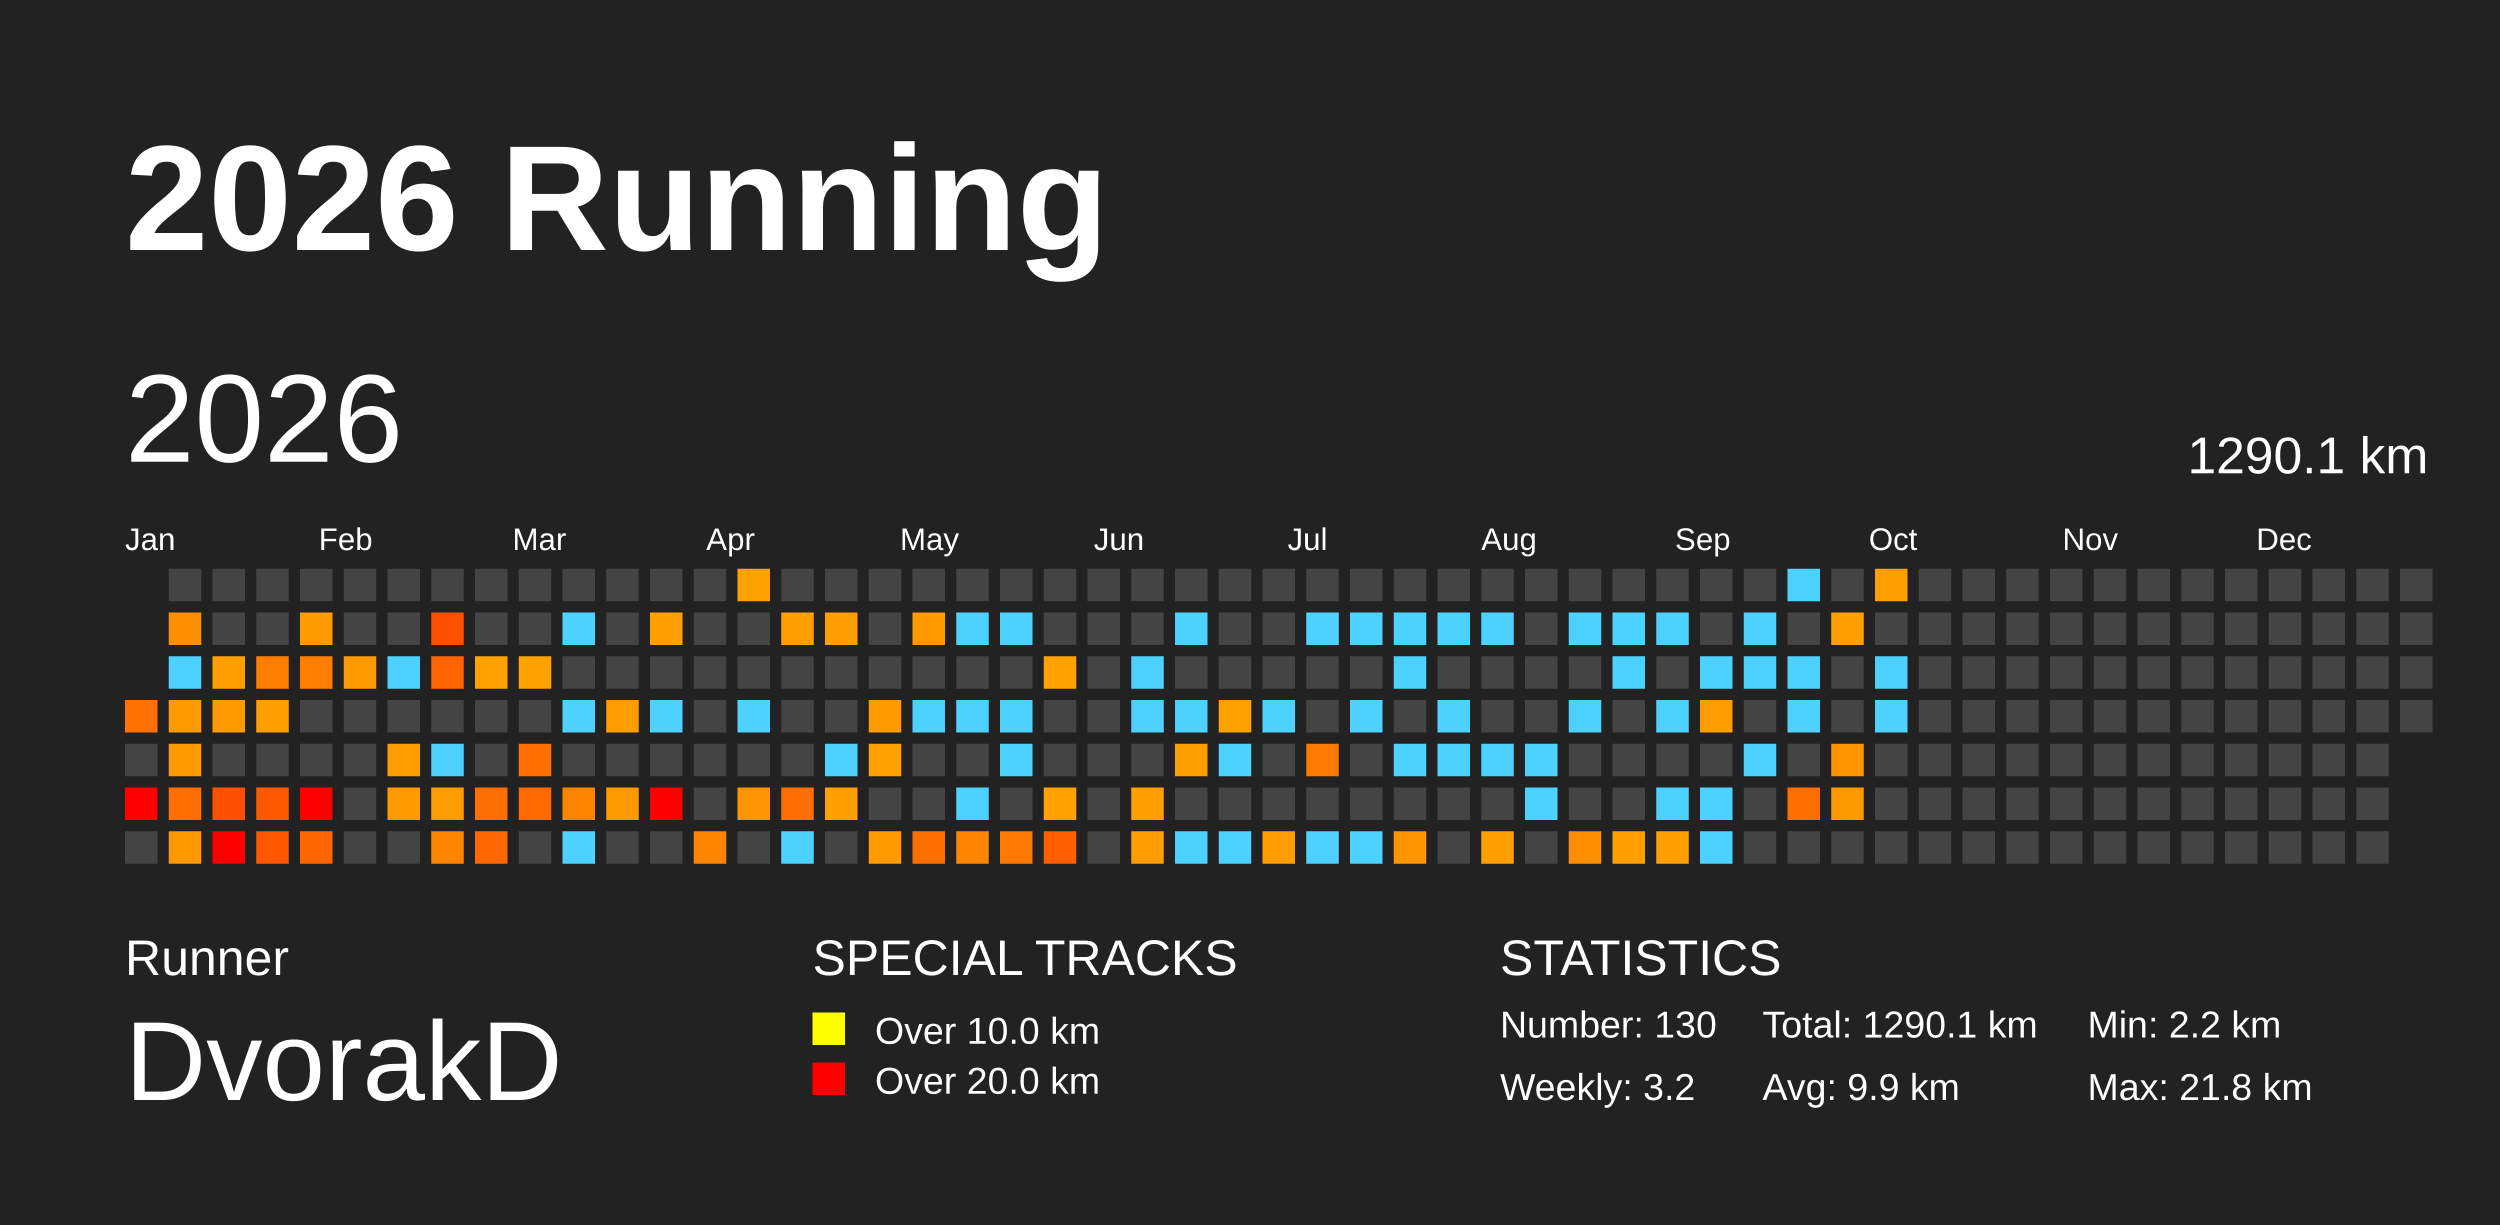
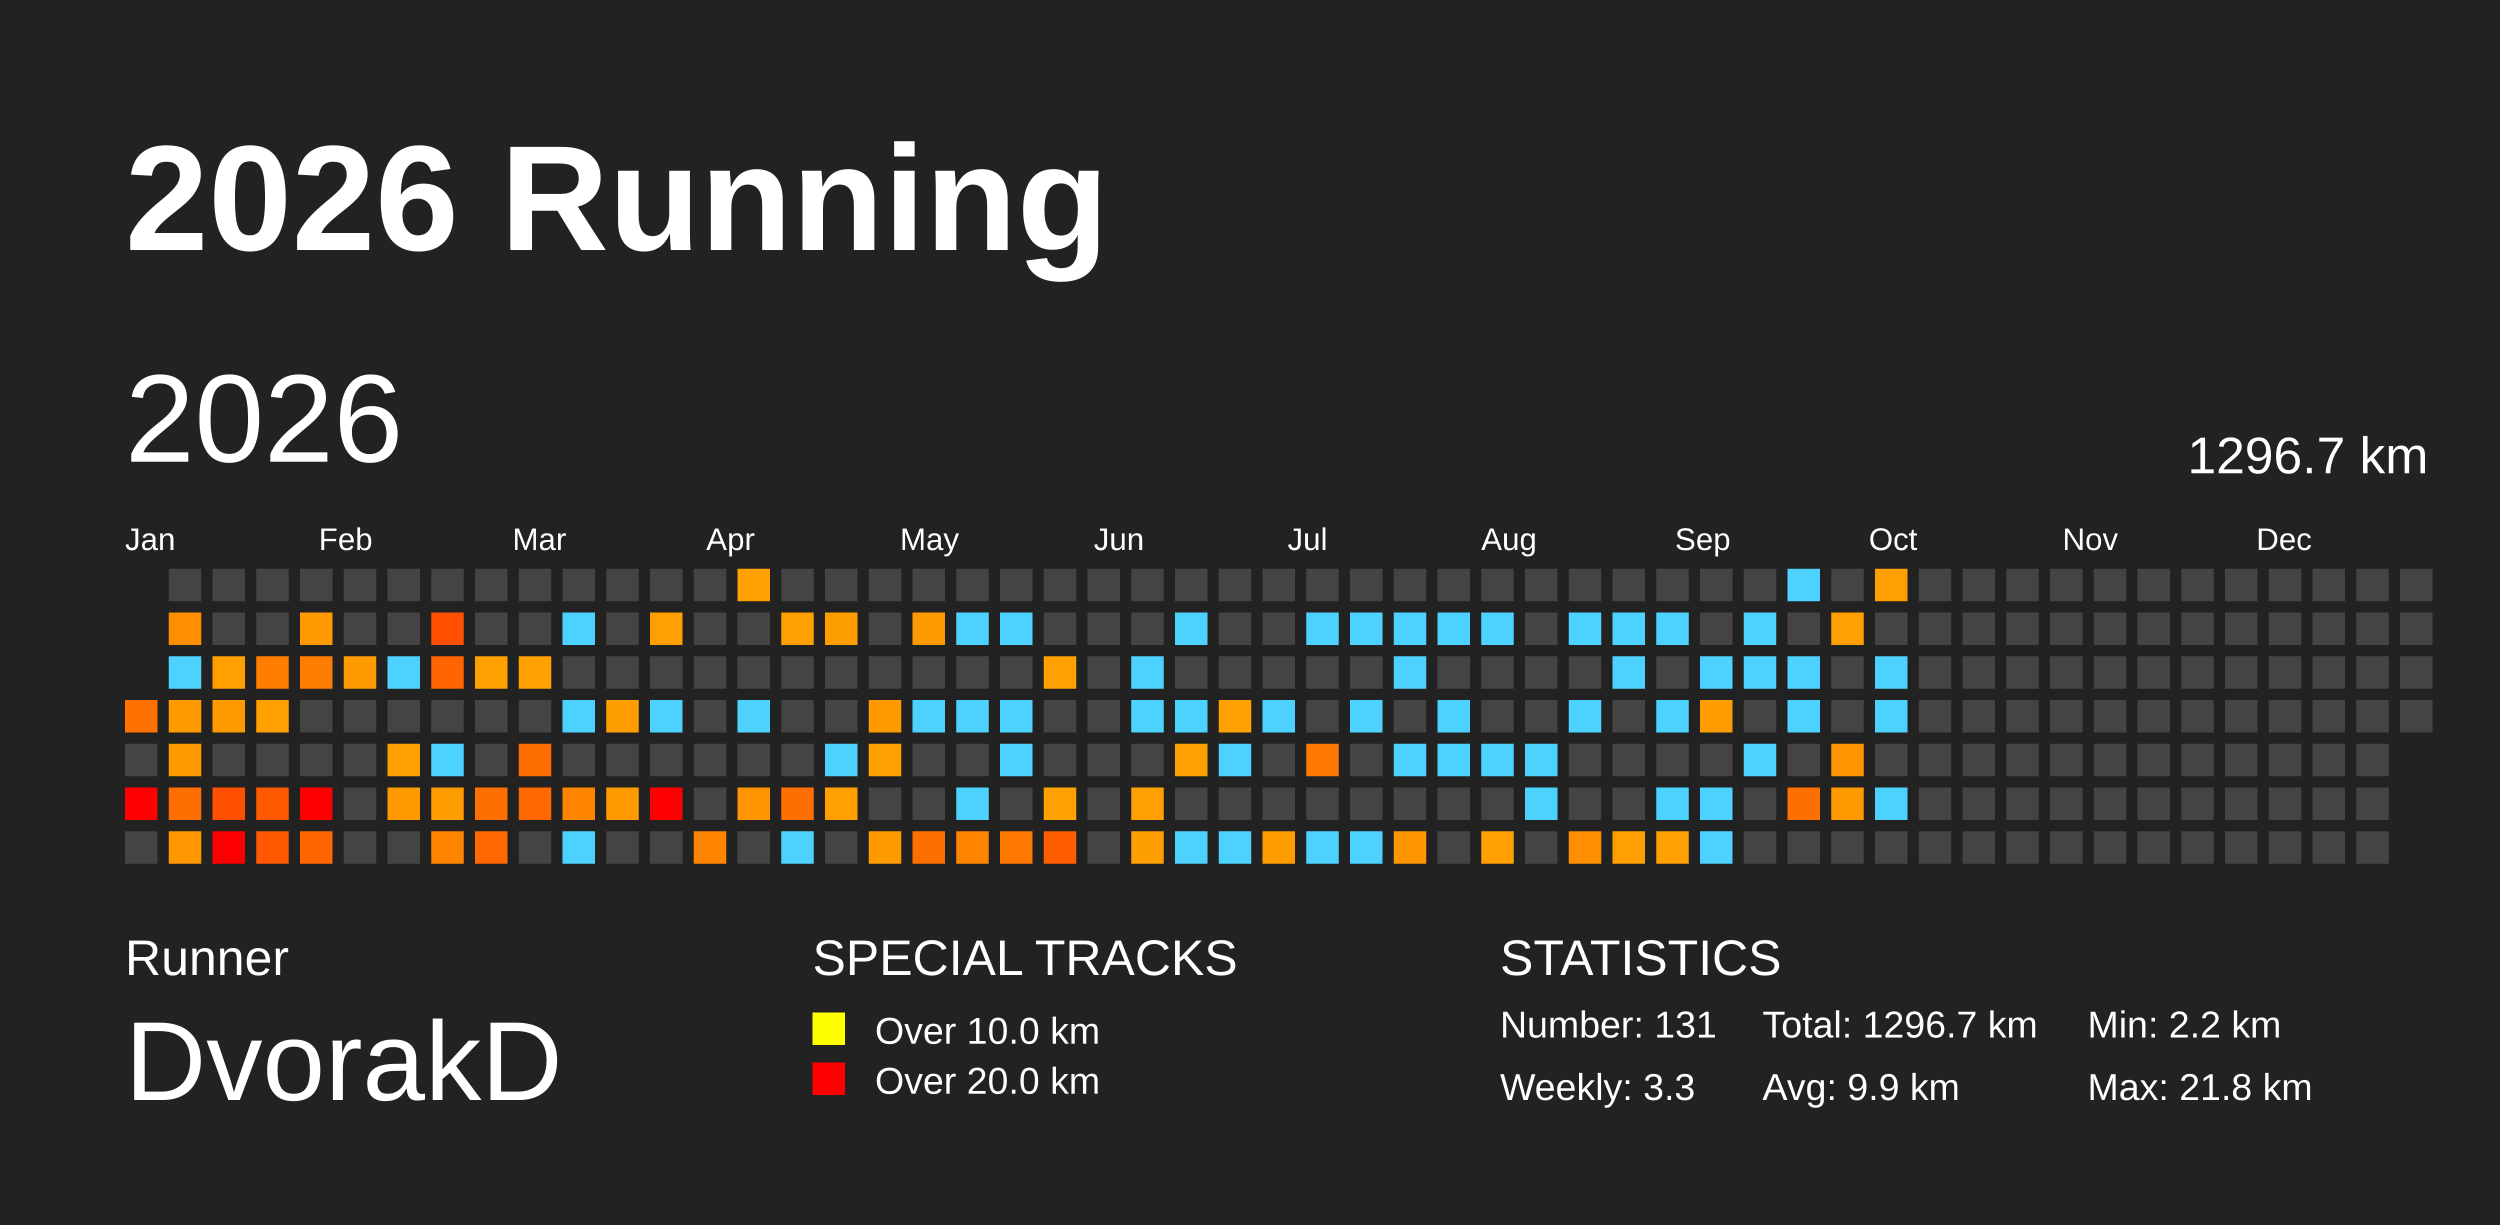
<svg xmlns="http://www.w3.org/2000/svg" baseProfile="full" height="98mm" version="1.1" viewBox="0,0,200,98" width="200mm">
  <defs />
  <rect fill="#222222" height="98" width="200" x="0" y="0" />
  <text fill="#FFFFFF" style="font-size:12px; font-family:Arial; font-weight:bold;" x="10" y="20">2026 Running</text>
  <text fill="#FFFFFF" style="font-size:4px; font-family:Arial" x="10" y="78">Runner</text>
  <text fill="#FFFFFF" style="font-size:9px; font-family:Arial" x="10" y="88">DvorakD</text>
  <text fill="#FFFFFF" style="font-size:4px; font-family:Arial" x="65" y="78">SPECIAL TRACKS</text>
  <rect fill="yellow" height="2.6" width="2.6" x="65" y="81" />
  <text fill="#FFFFFF" style="font-size:3px; font-family:Arial" x="70" y="83.5">Over 10.0 km</text>
  <rect fill="red" height="2.6" width="2.6" x="65" y="85" />
  <text fill="#FFFFFF" style="font-size:3px; font-family:Arial" x="70" y="87.5">Over 20.0 km</text>
  <text fill="#FFFFFF" style="font-size:4px; font-family:Arial" x="120" y="78">STATISTICS</text>
-   <text fill="#FFFFFF" style="font-size:3px; font-family:Arial" x="120" y="83">Number: 130</text>
-   <text fill="#FFFFFF" style="font-size:3px; font-family:Arial" x="120" y="88">Weekly: 3.2</text>
-   <text fill="#FFFFFF" style="font-size:3px; font-family:Arial" x="141" y="83">Total: 1290.1 km</text>
+   <text fill="#FFFFFF" style="font-size:3px; font-family:Arial" x="120" y="83">Number: 131</text>
+   <text fill="#FFFFFF" style="font-size:3px; font-family:Arial" x="120" y="88">Weekly: 3.3</text>
+   <text fill="#FFFFFF" style="font-size:3px; font-family:Arial" x="141" y="83">Total: 1296.7 km</text>
  <text fill="#FFFFFF" style="font-size:3px; font-family:Arial" x="141" y="88">Avg: 9.9 km</text>
  <text fill="#FFFFFF" style="font-size:3px; font-family:Arial" x="167" y="83">Min: 2.2 km</text>
  <text fill="#FFFFFF" style="font-size:3px; font-family:Arial" x="167" y="88">Max: 21.8 km</text>
  <text dominant-baseline="hanging" fill="#FFFFFF" style="font-size:10.0px; font-family:Arial;" x="10" y="30">2026</text>
-   <text dominant-baseline="hanging" fill="#FFFFFF" style="font-size:4.125px; font-family:Arial;" x="175" y="35">1290.1 km</text>
+   <text dominant-baseline="hanging" fill="#FFFFFF" style="font-size:4.125px; font-family:Arial;" x="175" y="35">1296.7 km</text>
  <text fill="#FFFFFF" style="font-size:2.5px; font-family:Arial" x="10.0" y="44">Jan</text>
  <text fill="#FFFFFF" style="font-size:2.5px; font-family:Arial" x="25.5" y="44">Feb</text>
  <text fill="#FFFFFF" style="font-size:2.5px; font-family:Arial" x="41.0" y="44">Mar</text>
  <text fill="#FFFFFF" style="font-size:2.5px; font-family:Arial" x="56.5" y="44">Apr</text>
  <text fill="#FFFFFF" style="font-size:2.5px; font-family:Arial" x="72.0" y="44">May</text>
  <text fill="#FFFFFF" style="font-size:2.5px; font-family:Arial" x="87.5" y="44">Jun</text>
  <text fill="#FFFFFF" style="font-size:2.5px; font-family:Arial" x="103.0" y="44">Jul</text>
  <text fill="#FFFFFF" style="font-size:2.5px; font-family:Arial" x="118.5" y="44">Aug</text>
  <text fill="#FFFFFF" style="font-size:2.5px; font-family:Arial" x="134.0" y="44">Sep</text>
  <text fill="#FFFFFF" style="font-size:2.5px; font-family:Arial" x="149.5" y="44">Oct</text>
  <text fill="#FFFFFF" style="font-size:2.5px; font-family:Arial" x="165.0" y="44">Nov</text>
  <text fill="#FFFFFF" style="font-size:2.5px; font-family:Arial" x="180.5" y="44">Dec</text>
  <rect fill="#ff7100" height="2.6" width="2.6" x="10.0" y="56.0" />
  <rect fill="#444444" height="2.6" width="2.6" x="10.0" y="59.5" />
  <rect fill="red" height="2.6" width="2.6" x="10.0" y="63.0" />
  <rect fill="#444444" height="2.6" width="2.6" x="10.0" y="66.5" />
  <rect fill="#444444" height="2.6" width="2.6" x="13.5" y="45.5" />
  <rect fill="#ff8e00" height="2.6" width="2.6" x="13.5" y="49.0" />
  <rect fill="#4dd2ff" height="2.6" width="2.6" x="13.5" y="52.5" />
  <rect fill="#ff9b00" height="2.6" width="2.6" x="13.5" y="56.0" />
  <rect fill="#ff9b00" height="2.6" width="2.6" x="13.5" y="59.5" />
  <rect fill="#ff6e00" height="2.6" width="2.6" x="13.5" y="63.0" />
  <rect fill="#ff9800" height="2.6" width="2.6" x="13.5" y="66.5" />
  <rect fill="#444444" height="2.6" width="2.6" x="17.0" y="45.5" />
  <rect fill="#444444" height="2.6" width="2.6" x="17.0" y="49.0" />
  <rect fill="#ff9f00" height="2.6" width="2.6" x="17.0" y="52.5" />
  <rect fill="#ff9b00" height="2.6" width="2.6" x="17.0" y="56.0" />
  <rect fill="#444444" height="2.6" width="2.6" x="17.0" y="59.5" />
  <rect fill="#ff4f00" height="2.6" width="2.6" x="17.0" y="63.0" />
  <rect fill="red" height="2.6" width="2.6" x="17.0" y="66.5" />
  <rect fill="#444444" height="2.6" width="2.6" x="20.5" y="45.5" />
  <rect fill="#444444" height="2.6" width="2.6" x="20.5" y="49.0" />
  <rect fill="#ff7e00" height="2.6" width="2.6" x="20.5" y="52.5" />
  <rect fill="#ffa000" height="2.6" width="2.6" x="20.5" y="56.0" />
  <rect fill="#444444" height="2.6" width="2.6" x="20.5" y="59.5" />
  <rect fill="#ff5900" height="2.6" width="2.6" x="20.5" y="63.0" />
  <rect fill="#ff5800" height="2.6" width="2.6" x="20.5" y="66.5" />
  <rect fill="#444444" height="2.6" width="2.6" x="24.0" y="45.5" />
  <rect fill="#ff9a00" height="2.6" width="2.6" x="24.0" y="49.0" />
  <rect fill="#ff7d00" height="2.6" width="2.6" x="24.0" y="52.5" />
  <rect fill="#444444" height="2.6" width="2.6" x="24.0" y="56.0" />
  <rect fill="#444444" height="2.6" width="2.6" x="24.0" y="59.5" />
  <rect fill="red" height="2.6" width="2.6" x="24.0" y="63.0" />
  <rect fill="#ff6600" height="2.6" width="2.6" x="24.0" y="66.5" />
  <rect fill="#444444" height="2.6" width="2.6" x="27.5" y="45.5" />
  <rect fill="#444444" height="2.6" width="2.6" x="27.5" y="49.0" />
  <rect fill="#ff9b00" height="2.6" width="2.6" x="27.5" y="52.5" />
  <rect fill="#444444" height="2.6" width="2.6" x="27.5" y="56.0" />
  <rect fill="#444444" height="2.6" width="2.6" x="27.5" y="59.5" />
  <rect fill="#444444" height="2.6" width="2.6" x="27.5" y="63.0" />
  <rect fill="#444444" height="2.6" width="2.6" x="27.5" y="66.5" />
  <rect fill="#444444" height="2.6" width="2.6" x="31.0" y="45.5" />
  <rect fill="#444444" height="2.6" width="2.6" x="31.0" y="49.0" />
  <rect fill="#4dd2ff" height="2.6" width="2.6" x="31.0" y="52.5" />
  <rect fill="#444444" height="2.6" width="2.6" x="31.0" y="56.0" />
  <rect fill="#ff9f00" height="2.6" width="2.6" x="31.0" y="59.5" />
  <rect fill="#ff9b00" height="2.6" width="2.6" x="31.0" y="63.0" />
  <rect fill="#444444" height="2.6" width="2.6" x="31.0" y="66.5" />
  <rect fill="#444444" height="2.6" width="2.6" x="34.5" y="45.5" />
  <rect fill="#ff4f00" height="2.6" width="2.6" x="34.5" y="49.0" />
  <rect fill="#ff6400" height="2.6" width="2.6" x="34.5" y="52.5" />
  <rect fill="#444444" height="2.6" width="2.6" x="34.5" y="56.0" />
  <rect fill="#4dd2ff" height="2.6" width="2.6" x="34.5" y="59.5" />
  <rect fill="#ff9c00" height="2.6" width="2.6" x="34.5" y="63.0" />
  <rect fill="#ff8500" height="2.6" width="2.6" x="34.5" y="66.5" />
  <rect fill="#444444" height="2.6" width="2.6" x="38.0" y="45.5" />
  <rect fill="#444444" height="2.6" width="2.6" x="38.0" y="49.0" />
  <rect fill="#ffa100" height="2.6" width="2.6" x="38.0" y="52.5" />
  <rect fill="#444444" height="2.6" width="2.6" x="38.0" y="56.0" />
  <rect fill="#444444" height="2.6" width="2.6" x="38.0" y="59.5" />
  <rect fill="#ff6e00" height="2.6" width="2.6" x="38.0" y="63.0" />
  <rect fill="#ff6800" height="2.6" width="2.6" x="38.0" y="66.5" />
  <rect fill="#444444" height="2.6" width="2.6" x="41.5" y="45.5" />
  <rect fill="#444444" height="2.6" width="2.6" x="41.5" y="49.0" />
  <rect fill="#ffa100" height="2.6" width="2.6" x="41.5" y="52.5" />
  <rect fill="#444444" height="2.6" width="2.6" x="41.5" y="56.0" />
  <rect fill="#ff6e00" height="2.6" width="2.6" x="41.5" y="59.5" />
  <rect fill="#ff6900" height="2.6" width="2.6" x="41.5" y="63.0" />
  <rect fill="#444444" height="2.6" width="2.6" x="41.5" y="66.5" />
  <rect fill="#444444" height="2.6" width="2.6" x="45.0" y="45.5" />
  <rect fill="#4dd2ff" height="2.6" width="2.6" x="45.0" y="49.0" />
  <rect fill="#444444" height="2.6" width="2.6" x="45.0" y="52.5" />
  <rect fill="#4dd2ff" height="2.6" width="2.6" x="45.0" y="56.0" />
  <rect fill="#444444" height="2.6" width="2.6" x="45.0" y="59.5" />
  <rect fill="#ff8500" height="2.6" width="2.6" x="45.0" y="63.0" />
  <rect fill="#4dd2ff" height="2.6" width="2.6" x="45.0" y="66.5" />
  <rect fill="#444444" height="2.6" width="2.6" x="48.5" y="45.5" />
  <rect fill="#444444" height="2.6" width="2.6" x="48.5" y="49.0" />
  <rect fill="#444444" height="2.6" width="2.6" x="48.5" y="52.5" />
  <rect fill="#ff9e00" height="2.6" width="2.6" x="48.5" y="56.0" />
  <rect fill="#444444" height="2.6" width="2.6" x="48.5" y="59.5" />
  <rect fill="#ff9a00" height="2.6" width="2.6" x="48.5" y="63.0" />
  <rect fill="#444444" height="2.6" width="2.6" x="48.5" y="66.5" />
  <rect fill="#444444" height="2.6" width="2.6" x="52.0" y="45.5" />
  <rect fill="#ffa000" height="2.6" width="2.6" x="52.0" y="49.0" />
  <rect fill="#444444" height="2.6" width="2.6" x="52.0" y="52.5" />
  <rect fill="#4dd2ff" height="2.6" width="2.6" x="52.0" y="56.0" />
  <rect fill="#444444" height="2.6" width="2.6" x="52.0" y="59.5" />
  <rect fill="red" height="2.6" width="2.6" x="52.0" y="63.0" />
  <rect fill="#444444" height="2.6" width="2.6" x="52.0" y="66.5" />
  <rect fill="#444444" height="2.6" width="2.6" x="55.5" y="45.5" />
  <rect fill="#444444" height="2.6" width="2.6" x="55.5" y="49.0" />
  <rect fill="#444444" height="2.6" width="2.6" x="55.5" y="52.5" />
  <rect fill="#444444" height="2.6" width="2.6" x="55.5" y="56.0" />
  <rect fill="#444444" height="2.6" width="2.6" x="55.5" y="59.5" />
  <rect fill="#444444" height="2.6" width="2.6" x="55.5" y="63.0" />
  <rect fill="#ff8500" height="2.6" width="2.6" x="55.5" y="66.5" />
  <rect fill="#ffa100" height="2.6" width="2.6" x="59.0" y="45.5" />
  <rect fill="#444444" height="2.6" width="2.6" x="59.0" y="49.0" />
  <rect fill="#444444" height="2.6" width="2.6" x="59.0" y="52.5" />
  <rect fill="#4dd2ff" height="2.6" width="2.6" x="59.0" y="56.0" />
  <rect fill="#444444" height="2.6" width="2.6" x="59.0" y="59.5" />
  <rect fill="#ff9500" height="2.6" width="2.6" x="59.0" y="63.0" />
  <rect fill="#444444" height="2.6" width="2.6" x="59.0" y="66.5" />
  <rect fill="#444444" height="2.6" width="2.6" x="62.5" y="45.5" />
  <rect fill="#ffa000" height="2.6" width="2.6" x="62.5" y="49.0" />
  <rect fill="#444444" height="2.6" width="2.6" x="62.5" y="52.5" />
  <rect fill="#444444" height="2.6" width="2.6" x="62.5" y="56.0" />
  <rect fill="#444444" height="2.6" width="2.6" x="62.5" y="59.5" />
  <rect fill="#ff6e00" height="2.6" width="2.6" x="62.5" y="63.0" />
  <rect fill="#4dd2ff" height="2.6" width="2.6" x="62.5" y="66.5" />
  <rect fill="#444444" height="2.6" width="2.6" x="66.0" y="45.5" />
  <rect fill="#ff9e00" height="2.6" width="2.6" x="66.0" y="49.0" />
  <rect fill="#444444" height="2.6" width="2.6" x="66.0" y="52.5" />
  <rect fill="#444444" height="2.6" width="2.6" x="66.0" y="56.0" />
  <rect fill="#4dd2ff" height="2.6" width="2.6" x="66.0" y="59.5" />
  <rect fill="#ffa000" height="2.6" width="2.6" x="66.0" y="63.0" />
  <rect fill="#444444" height="2.6" width="2.6" x="66.0" y="66.5" />
  <rect fill="#444444" height="2.6" width="2.6" x="69.5" y="45.5" />
  <rect fill="#444444" height="2.6" width="2.6" x="69.5" y="49.0" />
  <rect fill="#444444" height="2.6" width="2.6" x="69.5" y="52.5" />
  <rect fill="#ff9b00" height="2.6" width="2.6" x="69.5" y="56.0" />
  <rect fill="#ffa100" height="2.6" width="2.6" x="69.5" y="59.5" />
  <rect fill="#444444" height="2.6" width="2.6" x="69.5" y="63.0" />
  <rect fill="#ff9b00" height="2.6" width="2.6" x="69.5" y="66.5" />
  <rect fill="#444444" height="2.6" width="2.6" x="73.0" y="45.5" />
  <rect fill="#ff9b00" height="2.6" width="2.6" x="73.0" y="49.0" />
  <rect fill="#444444" height="2.6" width="2.6" x="73.0" y="52.5" />
  <rect fill="#4dd2ff" height="2.6" width="2.6" x="73.0" y="56.0" />
  <rect fill="#444444" height="2.6" width="2.6" x="73.0" y="59.5" />
  <rect fill="#444444" height="2.6" width="2.6" x="73.0" y="63.0" />
  <rect fill="#ff6f00" height="2.6" width="2.6" x="73.0" y="66.5" />
  <rect fill="#444444" height="2.6" width="2.6" x="76.5" y="45.5" />
  <rect fill="#4dd2ff" height="2.6" width="2.6" x="76.5" y="49.0" />
  <rect fill="#444444" height="2.6" width="2.6" x="76.5" y="52.5" />
  <rect fill="#4dd2ff" height="2.6" width="2.6" x="76.5" y="56.0" />
  <rect fill="#444444" height="2.6" width="2.6" x="76.5" y="59.5" />
  <rect fill="#4dd2ff" height="2.6" width="2.6" x="76.5" y="63.0" />
  <rect fill="#ff8500" height="2.6" width="2.6" x="76.5" y="66.5" />
  <rect fill="#444444" height="2.6" width="2.6" x="80.0" y="45.5" />
  <rect fill="#4dd2ff" height="2.6" width="2.6" x="80.0" y="49.0" />
  <rect fill="#444444" height="2.6" width="2.6" x="80.0" y="52.5" />
  <rect fill="#4dd2ff" height="2.6" width="2.6" x="80.0" y="56.0" />
  <rect fill="#4dd2ff" height="2.6" width="2.6" x="80.0" y="59.5" />
  <rect fill="#444444" height="2.6" width="2.6" x="80.0" y="63.0" />
  <rect fill="#ff7800" height="2.6" width="2.6" x="80.0" y="66.5" />
  <rect fill="#444444" height="2.6" width="2.6" x="83.5" y="45.5" />
  <rect fill="#444444" height="2.6" width="2.6" x="83.5" y="49.0" />
  <rect fill="#ffa100" height="2.6" width="2.6" x="83.5" y="52.5" />
  <rect fill="#444444" height="2.6" width="2.6" x="83.5" y="56.0" />
  <rect fill="#444444" height="2.6" width="2.6" x="83.5" y="59.5" />
  <rect fill="#ffa100" height="2.6" width="2.6" x="83.5" y="63.0" />
  <rect fill="#ff5d00" height="2.6" width="2.6" x="83.5" y="66.5" />
  <rect fill="#444444" height="2.6" width="2.6" x="87.0" y="45.5" />
  <rect fill="#444444" height="2.6" width="2.6" x="87.0" y="49.0" />
  <rect fill="#444444" height="2.6" width="2.6" x="87.0" y="52.5" />
  <rect fill="#444444" height="2.6" width="2.6" x="87.0" y="56.0" />
  <rect fill="#444444" height="2.6" width="2.6" x="87.0" y="59.5" />
  <rect fill="#444444" height="2.6" width="2.6" x="87.0" y="63.0" />
  <rect fill="#444444" height="2.6" width="2.6" x="87.0" y="66.5" />
  <rect fill="#444444" height="2.6" width="2.6" x="90.5" y="45.5" />
  <rect fill="#444444" height="2.6" width="2.6" x="90.5" y="49.0" />
  <rect fill="#4dd2ff" height="2.6" width="2.6" x="90.5" y="52.5" />
  <rect fill="#4dd2ff" height="2.6" width="2.6" x="90.5" y="56.0" />
  <rect fill="#444444" height="2.6" width="2.6" x="90.5" y="59.5" />
  <rect fill="#ffa000" height="2.6" width="2.6" x="90.5" y="63.0" />
  <rect fill="#ff9e00" height="2.6" width="2.6" x="90.5" y="66.5" />
  <rect fill="#444444" height="2.6" width="2.6" x="94.0" y="45.5" />
  <rect fill="#4dd2ff" height="2.6" width="2.6" x="94.0" y="49.0" />
  <rect fill="#444444" height="2.6" width="2.6" x="94.0" y="52.5" />
  <rect fill="#4dd2ff" height="2.6" width="2.6" x="94.0" y="56.0" />
  <rect fill="#ffa000" height="2.6" width="2.6" x="94.0" y="59.5" />
  <rect fill="#444444" height="2.6" width="2.6" x="94.0" y="63.0" />
  <rect fill="#4dd2ff" height="2.6" width="2.6" x="94.0" y="66.5" />
  <rect fill="#444444" height="2.6" width="2.6" x="97.5" y="45.5" />
  <rect fill="#444444" height="2.6" width="2.6" x="97.5" y="49.0" />
  <rect fill="#444444" height="2.6" width="2.6" x="97.5" y="52.5" />
  <rect fill="#ffa100" height="2.6" width="2.6" x="97.5" y="56.0" />
  <rect fill="#4dd2ff" height="2.6" width="2.6" x="97.5" y="59.5" />
  <rect fill="#444444" height="2.6" width="2.6" x="97.5" y="63.0" />
  <rect fill="#4dd2ff" height="2.6" width="2.6" x="97.5" y="66.5" />
  <rect fill="#444444" height="2.6" width="2.6" x="101.0" y="45.5" />
  <rect fill="#444444" height="2.6" width="2.6" x="101.0" y="49.0" />
  <rect fill="#444444" height="2.6" width="2.6" x="101.0" y="52.5" />
  <rect fill="#4dd2ff" height="2.6" width="2.6" x="101.0" y="56.0" />
  <rect fill="#444444" height="2.6" width="2.6" x="101.0" y="59.5" />
  <rect fill="#444444" height="2.6" width="2.6" x="101.0" y="63.0" />
  <rect fill="#ff9d00" height="2.6" width="2.6" x="101.0" y="66.5" />
  <rect fill="#444444" height="2.6" width="2.6" x="104.5" y="45.5" />
  <rect fill="#4dd2ff" height="2.6" width="2.6" x="104.5" y="49.0" />
  <rect fill="#444444" height="2.6" width="2.6" x="104.5" y="52.5" />
  <rect fill="#444444" height="2.6" width="2.6" x="104.5" y="56.0" />
  <rect fill="#ff7800" height="2.6" width="2.6" x="104.5" y="59.5" />
  <rect fill="#444444" height="2.6" width="2.6" x="104.5" y="63.0" />
  <rect fill="#4dd2ff" height="2.6" width="2.6" x="104.5" y="66.5" />
  <rect fill="#444444" height="2.6" width="2.6" x="108.0" y="45.5" />
  <rect fill="#4dd2ff" height="2.6" width="2.6" x="108.0" y="49.0" />
  <rect fill="#444444" height="2.6" width="2.6" x="108.0" y="52.5" />
  <rect fill="#4dd2ff" height="2.6" width="2.6" x="108.0" y="56.0" />
  <rect fill="#444444" height="2.6" width="2.6" x="108.0" y="59.5" />
  <rect fill="#444444" height="2.6" width="2.6" x="108.0" y="63.0" />
  <rect fill="#4dd2ff" height="2.6" width="2.6" x="108.0" y="66.5" />
  <rect fill="#444444" height="2.6" width="2.6" x="111.5" y="45.5" />
  <rect fill="#4dd2ff" height="2.6" width="2.6" x="111.5" y="49.0" />
  <rect fill="#4dd2ff" height="2.6" width="2.6" x="111.5" y="52.5" />
  <rect fill="#444444" height="2.6" width="2.6" x="111.5" y="56.0" />
  <rect fill="#4dd2ff" height="2.6" width="2.6" x="111.5" y="59.5" />
  <rect fill="#444444" height="2.6" width="2.6" x="111.5" y="63.0" />
  <rect fill="#ff9500" height="2.6" width="2.6" x="111.5" y="66.5" />
  <rect fill="#444444" height="2.6" width="2.6" x="115.0" y="45.5" />
  <rect fill="#4dd2ff" height="2.6" width="2.6" x="115.0" y="49.0" />
  <rect fill="#444444" height="2.6" width="2.6" x="115.0" y="52.5" />
  <rect fill="#4dd2ff" height="2.6" width="2.6" x="115.0" y="56.0" />
  <rect fill="#4dd2ff" height="2.6" width="2.6" x="115.0" y="59.5" />
  <rect fill="#444444" height="2.6" width="2.6" x="115.0" y="63.0" />
  <rect fill="#444444" height="2.6" width="2.6" x="115.0" y="66.5" />
  <rect fill="#444444" height="2.6" width="2.6" x="118.5" y="45.5" />
  <rect fill="#4dd2ff" height="2.6" width="2.6" x="118.5" y="49.0" />
  <rect fill="#444444" height="2.6" width="2.6" x="118.5" y="52.5" />
  <rect fill="#444444" height="2.6" width="2.6" x="118.5" y="56.0" />
  <rect fill="#4dd2ff" height="2.6" width="2.6" x="118.5" y="59.5" />
  <rect fill="#444444" height="2.6" width="2.6" x="118.5" y="63.0" />
  <rect fill="#ff9f00" height="2.6" width="2.6" x="118.5" y="66.5" />
  <rect fill="#444444" height="2.6" width="2.6" x="122.0" y="45.5" />
  <rect fill="#444444" height="2.6" width="2.6" x="122.0" y="49.0" />
  <rect fill="#444444" height="2.6" width="2.6" x="122.0" y="52.5" />
  <rect fill="#444444" height="2.6" width="2.6" x="122.0" y="56.0" />
  <rect fill="#4dd2ff" height="2.6" width="2.6" x="122.0" y="59.5" />
  <rect fill="#4dd2ff" height="2.6" width="2.6" x="122.0" y="63.0" />
  <rect fill="#444444" height="2.6" width="2.6" x="122.0" y="66.5" />
  <rect fill="#444444" height="2.6" width="2.6" x="125.5" y="45.5" />
  <rect fill="#4dd2ff" height="2.6" width="2.6" x="125.5" y="49.0" />
  <rect fill="#444444" height="2.6" width="2.6" x="125.5" y="52.5" />
  <rect fill="#4dd2ff" height="2.6" width="2.6" x="125.5" y="56.0" />
  <rect fill="#444444" height="2.6" width="2.6" x="125.5" y="59.5" />
  <rect fill="#444444" height="2.6" width="2.6" x="125.5" y="63.0" />
  <rect fill="#ff8e00" height="2.6" width="2.6" x="125.5" y="66.5" />
  <rect fill="#444444" height="2.6" width="2.6" x="129.0" y="45.5" />
  <rect fill="#4dd2ff" height="2.6" width="2.6" x="129.0" y="49.0" />
  <rect fill="#4dd2ff" height="2.6" width="2.6" x="129.0" y="52.5" />
  <rect fill="#444444" height="2.6" width="2.6" x="129.0" y="56.0" />
  <rect fill="#444444" height="2.6" width="2.6" x="129.0" y="59.5" />
  <rect fill="#444444" height="2.6" width="2.6" x="129.0" y="63.0" />
  <rect fill="#ffa000" height="2.6" width="2.6" x="129.0" y="66.5" />
  <rect fill="#444444" height="2.6" width="2.6" x="132.5" y="45.5" />
  <rect fill="#4dd2ff" height="2.6" width="2.6" x="132.5" y="49.0" />
  <rect fill="#444444" height="2.6" width="2.6" x="132.5" y="52.5" />
  <rect fill="#4dd2ff" height="2.6" width="2.6" x="132.5" y="56.0" />
  <rect fill="#444444" height="2.6" width="2.6" x="132.5" y="59.5" />
  <rect fill="#4dd2ff" height="2.6" width="2.6" x="132.5" y="63.0" />
  <rect fill="#ff9f00" height="2.6" width="2.6" x="132.5" y="66.5" />
  <rect fill="#444444" height="2.6" width="2.6" x="136.0" y="45.5" />
  <rect fill="#444444" height="2.6" width="2.6" x="136.0" y="49.0" />
  <rect fill="#4dd2ff" height="2.6" width="2.6" x="136.0" y="52.5" />
  <rect fill="#ff9d00" height="2.6" width="2.6" x="136.0" y="56.0" />
  <rect fill="#444444" height="2.6" width="2.6" x="136.0" y="59.5" />
  <rect fill="#4dd2ff" height="2.6" width="2.6" x="136.0" y="63.0" />
  <rect fill="#4dd2ff" height="2.6" width="2.6" x="136.0" y="66.5" />
  <rect fill="#444444" height="2.6" width="2.6" x="139.5" y="45.5" />
  <rect fill="#4dd2ff" height="2.6" width="2.6" x="139.5" y="49.0" />
  <rect fill="#4dd2ff" height="2.6" width="2.6" x="139.5" y="52.5" />
  <rect fill="#444444" height="2.6" width="2.6" x="139.5" y="56.0" />
  <rect fill="#4dd2ff" height="2.6" width="2.6" x="139.5" y="59.5" />
  <rect fill="#444444" height="2.6" width="2.6" x="139.5" y="63.0" />
  <rect fill="#444444" height="2.6" width="2.6" x="139.5" y="66.5" />
  <rect fill="#4dd2ff" height="2.6" width="2.6" x="143.0" y="45.5" />
  <rect fill="#444444" height="2.6" width="2.6" x="143.0" y="49.0" />
  <rect fill="#4dd2ff" height="2.6" width="2.6" x="143.0" y="52.5" />
  <rect fill="#4dd2ff" height="2.6" width="2.6" x="143.0" y="56.0" />
  <rect fill="#444444" height="2.6" width="2.6" x="143.0" y="59.5" />
  <rect fill="#ff6f00" height="2.6" width="2.6" x="143.0" y="63.0" />
  <rect fill="#444444" height="2.6" width="2.6" x="143.0" y="66.5" />
  <rect fill="#444444" height="2.6" width="2.6" x="146.5" y="45.5" />
  <rect fill="#ffa000" height="2.6" width="2.6" x="146.5" y="49.0" />
  <rect fill="#444444" height="2.6" width="2.6" x="146.5" y="52.5" />
  <rect fill="#444444" height="2.6" width="2.6" x="146.5" y="56.0" />
  <rect fill="#ff9300" height="2.6" width="2.6" x="146.5" y="59.5" />
  <rect fill="#ff9900" height="2.6" width="2.6" x="146.5" y="63.0" />
  <rect fill="#444444" height="2.6" width="2.6" x="146.5" y="66.5" />
  <rect fill="#ffa000" height="2.6" width="2.6" x="150.0" y="45.5" />
  <rect fill="#444444" height="2.6" width="2.6" x="150.0" y="49.0" />
  <rect fill="#4dd2ff" height="2.6" width="2.6" x="150.0" y="52.5" />
  <rect fill="#4dd2ff" height="2.6" width="2.6" x="150.0" y="56.0" />
  <rect fill="#444444" height="2.6" width="2.6" x="150.0" y="59.5" />
-   <rect fill="#444444" height="2.6" width="2.6" x="150.0" y="63.0" />
+   <rect fill="#4dd2ff" height="2.6" width="2.6" x="150.0" y="63.0" />
  <rect fill="#444444" height="2.6" width="2.6" x="150.0" y="66.5" />
  <rect fill="#444444" height="2.6" width="2.6" x="153.5" y="45.5" />
  <rect fill="#444444" height="2.6" width="2.6" x="153.5" y="49.0" />
  <rect fill="#444444" height="2.6" width="2.6" x="153.5" y="52.5" />
  <rect fill="#444444" height="2.6" width="2.6" x="153.5" y="56.0" />
  <rect fill="#444444" height="2.6" width="2.6" x="153.5" y="59.5" />
  <rect fill="#444444" height="2.6" width="2.6" x="153.5" y="63.0" />
  <rect fill="#444444" height="2.6" width="2.6" x="153.5" y="66.5" />
  <rect fill="#444444" height="2.6" width="2.6" x="157.0" y="45.5" />
  <rect fill="#444444" height="2.6" width="2.6" x="157.0" y="49.0" />
  <rect fill="#444444" height="2.6" width="2.6" x="157.0" y="52.5" />
  <rect fill="#444444" height="2.6" width="2.6" x="157.0" y="56.0" />
  <rect fill="#444444" height="2.6" width="2.6" x="157.0" y="59.5" />
  <rect fill="#444444" height="2.6" width="2.6" x="157.0" y="63.0" />
  <rect fill="#444444" height="2.6" width="2.6" x="157.0" y="66.5" />
  <rect fill="#444444" height="2.6" width="2.6" x="160.5" y="45.5" />
  <rect fill="#444444" height="2.6" width="2.6" x="160.5" y="49.0" />
  <rect fill="#444444" height="2.6" width="2.6" x="160.5" y="52.5" />
  <rect fill="#444444" height="2.6" width="2.6" x="160.5" y="56.0" />
  <rect fill="#444444" height="2.6" width="2.6" x="160.5" y="59.5" />
  <rect fill="#444444" height="2.6" width="2.6" x="160.5" y="63.0" />
  <rect fill="#444444" height="2.6" width="2.6" x="160.5" y="66.5" />
  <rect fill="#444444" height="2.6" width="2.6" x="164.0" y="45.5" />
  <rect fill="#444444" height="2.6" width="2.6" x="164.0" y="49.0" />
  <rect fill="#444444" height="2.6" width="2.6" x="164.0" y="52.5" />
  <rect fill="#444444" height="2.6" width="2.6" x="164.0" y="56.0" />
  <rect fill="#444444" height="2.6" width="2.6" x="164.0" y="59.5" />
  <rect fill="#444444" height="2.6" width="2.6" x="164.0" y="63.0" />
  <rect fill="#444444" height="2.6" width="2.6" x="164.0" y="66.5" />
  <rect fill="#444444" height="2.6" width="2.6" x="167.5" y="45.5" />
  <rect fill="#444444" height="2.6" width="2.6" x="167.5" y="49.0" />
  <rect fill="#444444" height="2.6" width="2.6" x="167.5" y="52.5" />
  <rect fill="#444444" height="2.6" width="2.6" x="167.5" y="56.0" />
  <rect fill="#444444" height="2.6" width="2.6" x="167.5" y="59.5" />
  <rect fill="#444444" height="2.6" width="2.6" x="167.5" y="63.0" />
  <rect fill="#444444" height="2.6" width="2.6" x="167.5" y="66.5" />
  <rect fill="#444444" height="2.6" width="2.6" x="171.0" y="45.5" />
  <rect fill="#444444" height="2.6" width="2.6" x="171.0" y="49.0" />
  <rect fill="#444444" height="2.6" width="2.6" x="171.0" y="52.5" />
  <rect fill="#444444" height="2.6" width="2.6" x="171.0" y="56.0" />
  <rect fill="#444444" height="2.6" width="2.6" x="171.0" y="59.5" />
  <rect fill="#444444" height="2.6" width="2.6" x="171.0" y="63.0" />
  <rect fill="#444444" height="2.6" width="2.6" x="171.0" y="66.5" />
  <rect fill="#444444" height="2.6" width="2.6" x="174.5" y="45.5" />
  <rect fill="#444444" height="2.6" width="2.6" x="174.5" y="49.0" />
  <rect fill="#444444" height="2.6" width="2.6" x="174.5" y="52.5" />
  <rect fill="#444444" height="2.6" width="2.6" x="174.5" y="56.0" />
  <rect fill="#444444" height="2.6" width="2.6" x="174.5" y="59.5" />
  <rect fill="#444444" height="2.6" width="2.6" x="174.5" y="63.0" />
  <rect fill="#444444" height="2.6" width="2.6" x="174.5" y="66.5" />
  <rect fill="#444444" height="2.6" width="2.6" x="178.0" y="45.5" />
  <rect fill="#444444" height="2.6" width="2.6" x="178.0" y="49.0" />
  <rect fill="#444444" height="2.6" width="2.6" x="178.0" y="52.5" />
  <rect fill="#444444" height="2.6" width="2.6" x="178.0" y="56.0" />
  <rect fill="#444444" height="2.6" width="2.6" x="178.0" y="59.5" />
  <rect fill="#444444" height="2.6" width="2.6" x="178.0" y="63.0" />
  <rect fill="#444444" height="2.6" width="2.6" x="178.0" y="66.5" />
  <rect fill="#444444" height="2.6" width="2.6" x="181.5" y="45.5" />
  <rect fill="#444444" height="2.6" width="2.6" x="181.5" y="49.0" />
  <rect fill="#444444" height="2.6" width="2.6" x="181.5" y="52.5" />
  <rect fill="#444444" height="2.6" width="2.6" x="181.5" y="56.0" />
  <rect fill="#444444" height="2.6" width="2.6" x="181.5" y="59.5" />
  <rect fill="#444444" height="2.6" width="2.6" x="181.5" y="63.0" />
  <rect fill="#444444" height="2.6" width="2.6" x="181.5" y="66.5" />
  <rect fill="#444444" height="2.6" width="2.6" x="185.0" y="45.5" />
  <rect fill="#444444" height="2.6" width="2.6" x="185.0" y="49.0" />
  <rect fill="#444444" height="2.6" width="2.6" x="185.0" y="52.5" />
  <rect fill="#444444" height="2.6" width="2.6" x="185.0" y="56.0" />
  <rect fill="#444444" height="2.6" width="2.6" x="185.0" y="59.5" />
  <rect fill="#444444" height="2.6" width="2.6" x="185.0" y="63.0" />
  <rect fill="#444444" height="2.6" width="2.6" x="185.0" y="66.5" />
  <rect fill="#444444" height="2.6" width="2.6" x="188.5" y="45.5" />
  <rect fill="#444444" height="2.6" width="2.6" x="188.5" y="49.0" />
  <rect fill="#444444" height="2.6" width="2.6" x="188.5" y="52.5" />
  <rect fill="#444444" height="2.6" width="2.6" x="188.5" y="56.0" />
  <rect fill="#444444" height="2.6" width="2.6" x="188.5" y="59.5" />
  <rect fill="#444444" height="2.6" width="2.6" x="188.5" y="63.0" />
  <rect fill="#444444" height="2.6" width="2.6" x="188.5" y="66.5" />
  <rect fill="#444444" height="2.6" width="2.6" x="192.0" y="45.5" />
  <rect fill="#444444" height="2.6" width="2.6" x="192.0" y="49.0" />
  <rect fill="#444444" height="2.6" width="2.6" x="192.0" y="52.5" />
  <rect fill="#444444" height="2.6" width="2.6" x="192.0" y="56.0" />
</svg>
